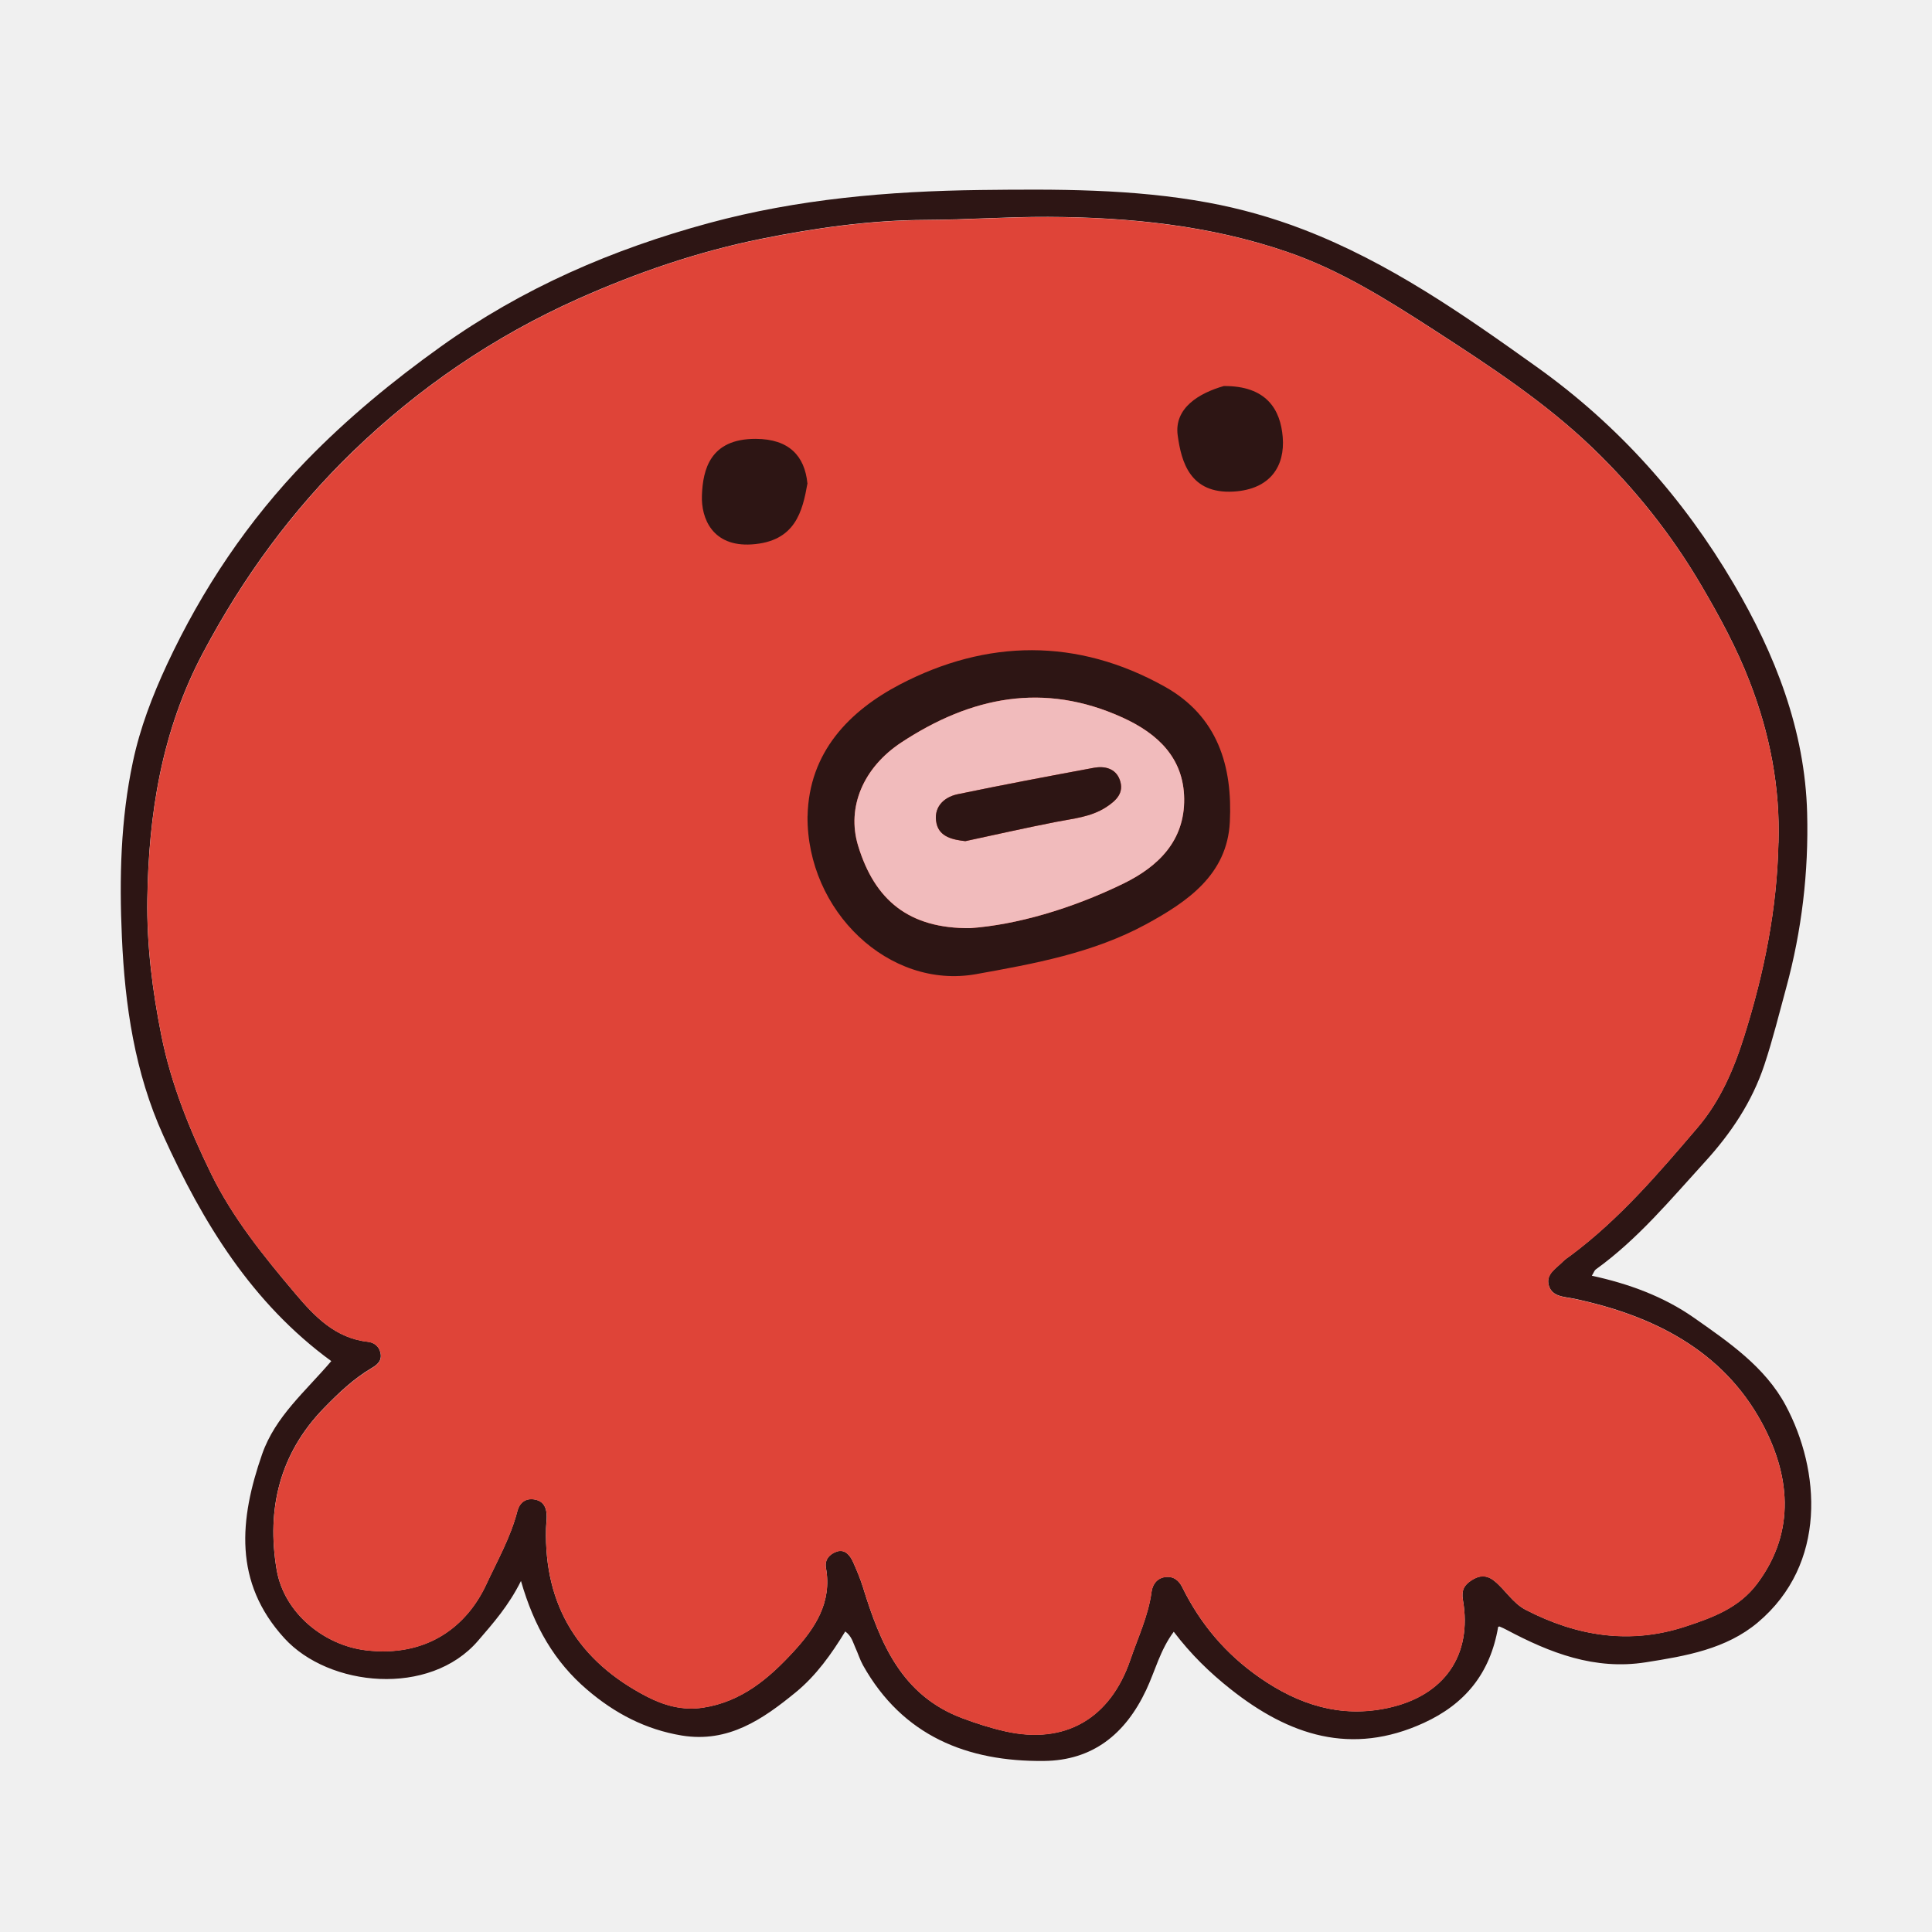
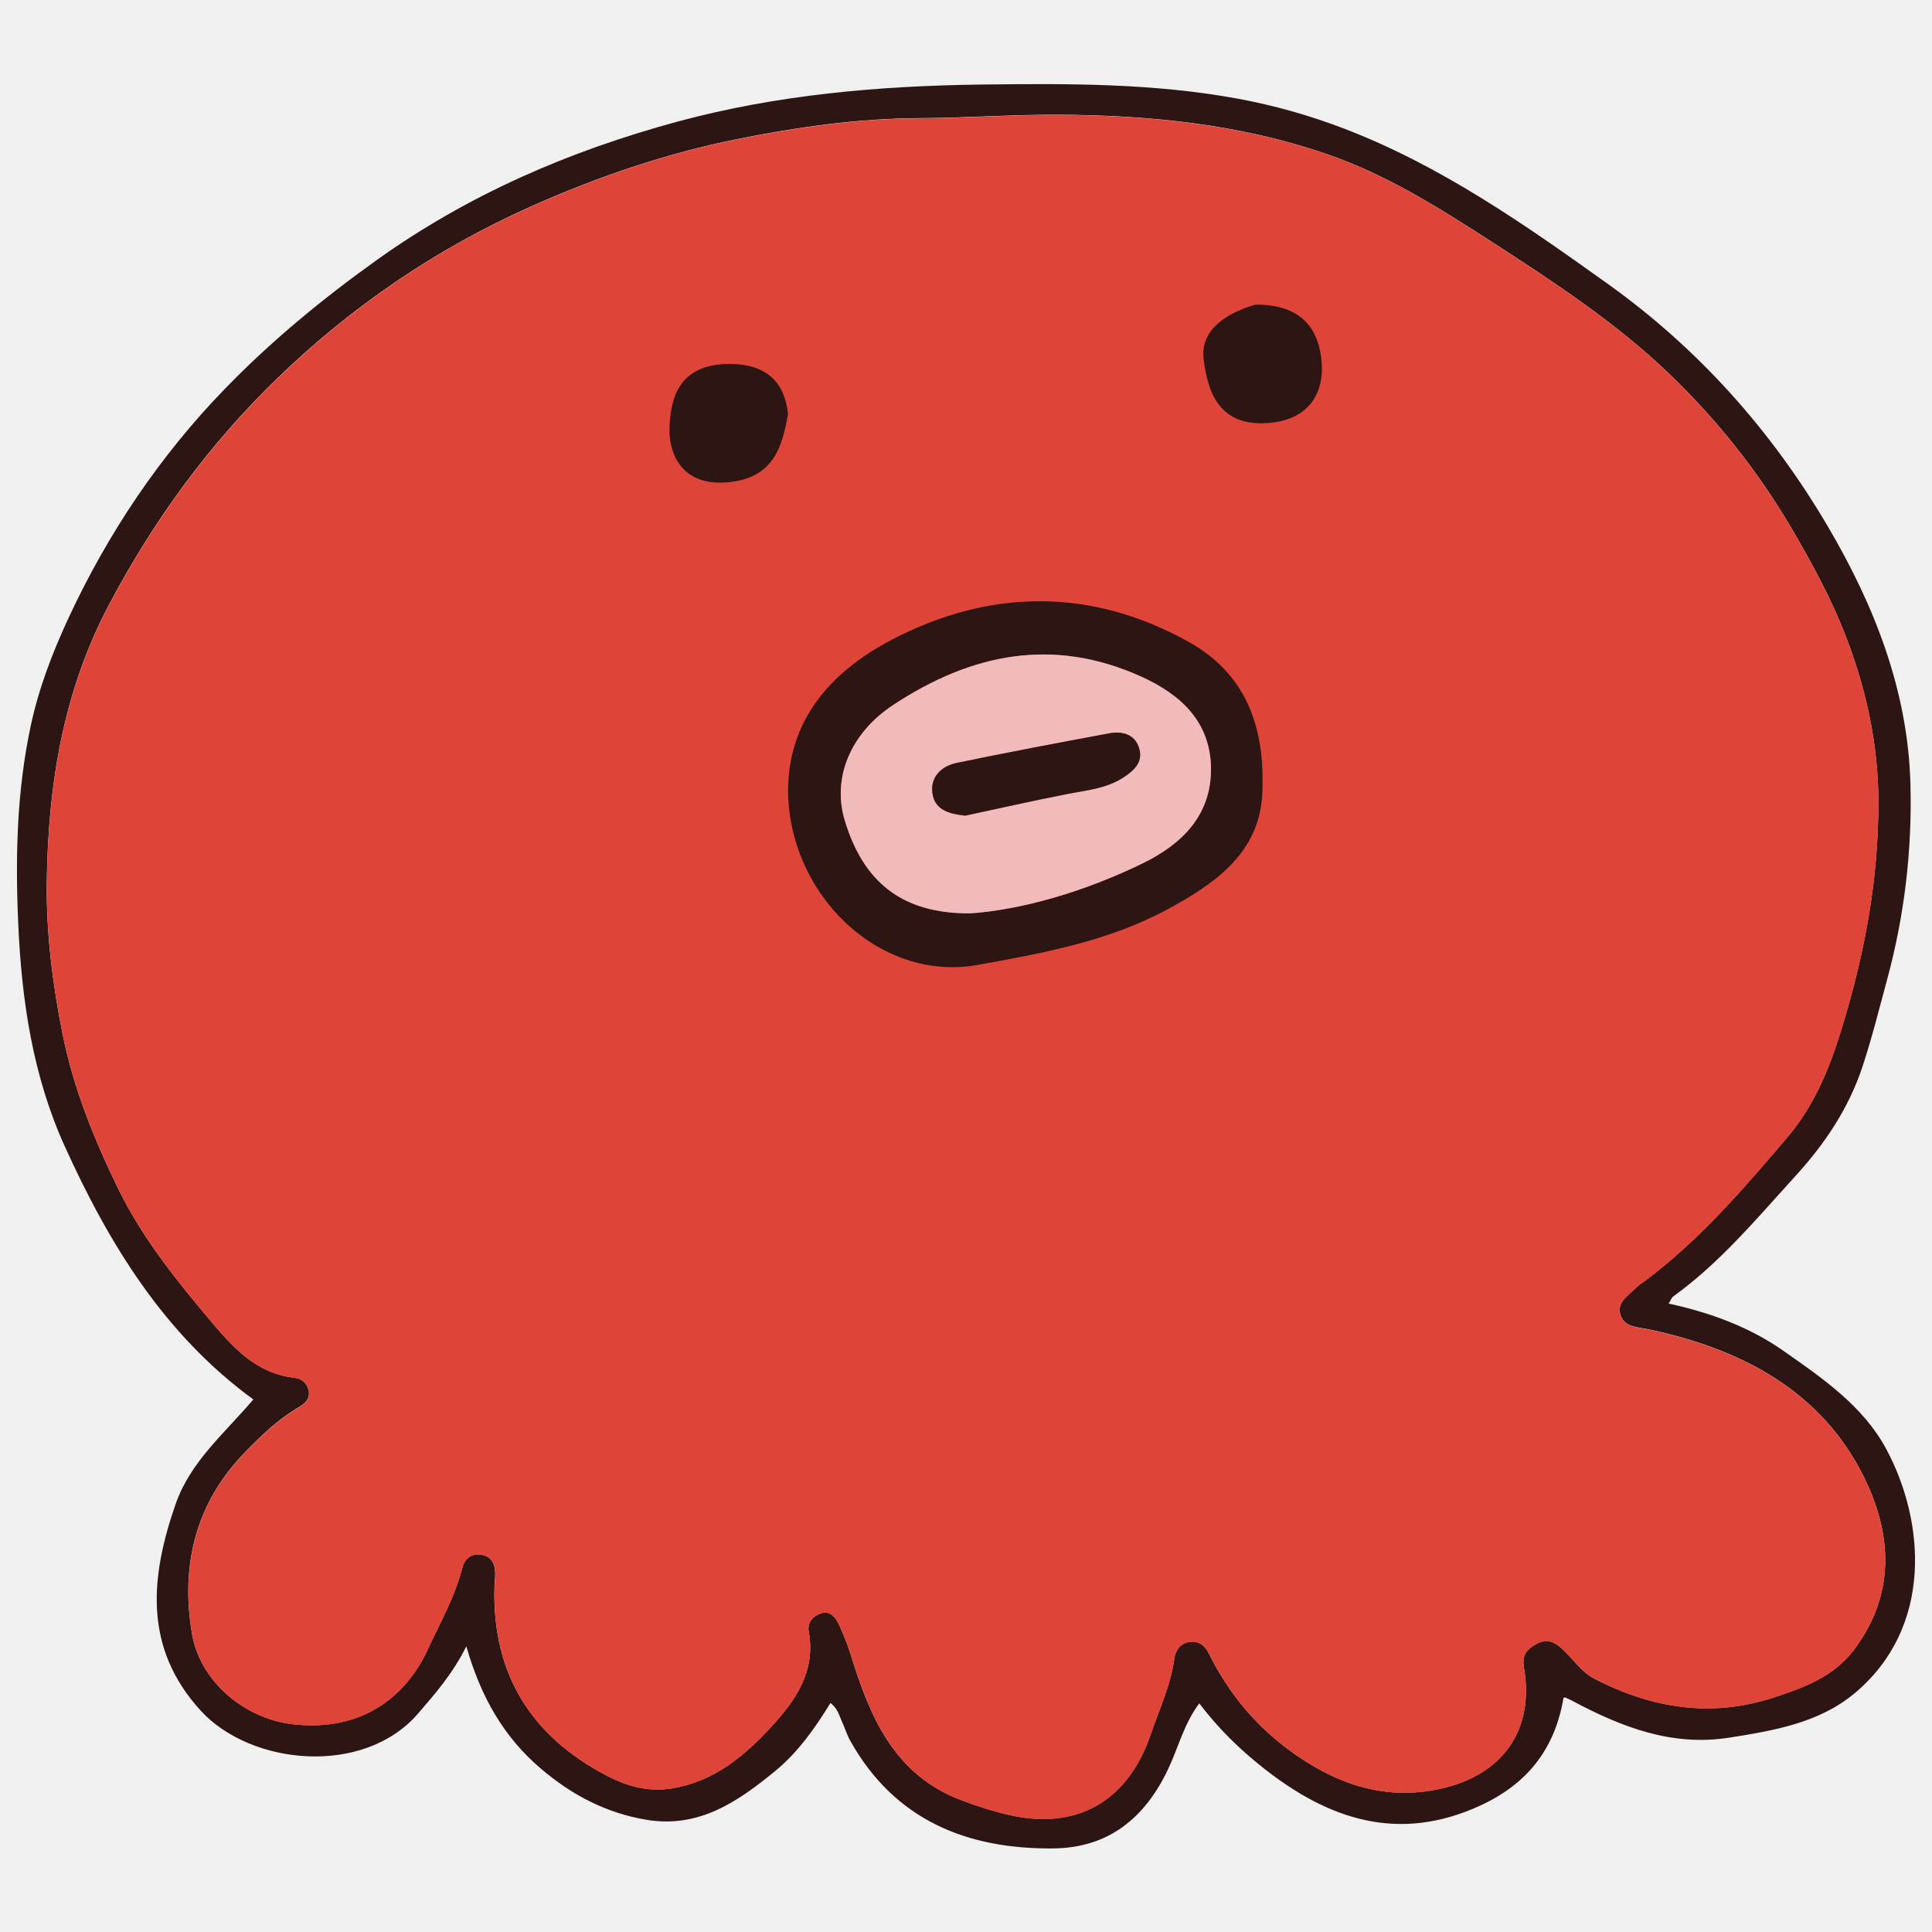
- <svg xmlns="http://www.w3.org/2000/svg" width="32" height="32" viewBox="0 0 32 32" fill="none">
+ <svg xmlns="http://www.w3.org/2000/svg" width="32" height="32" viewBox="1.75 1.9 28.5 28.5" fill="none">
  <g clip-path="url(#clip0_2254_3379)">
    <path d="M24.814 26.947C24.683 27.719 24.263 28.225 23.582 28.537C22.384 29.086 21.351 28.745 20.382 27.977C20.036 27.703 19.725 27.401 19.441 27.027C19.215 27.329 19.132 27.679 18.985 27.99C18.638 28.728 18.093 29.159 17.29 29.167C16.02 29.18 14.951 28.753 14.294 27.582C14.242 27.488 14.211 27.384 14.166 27.287C14.126 27.2 14.107 27.101 14 27.022C13.772 27.395 13.52 27.751 13.181 28.029C12.634 28.477 12.063 28.871 11.294 28.746C10.694 28.647 10.181 28.378 9.723 27.985C9.185 27.525 8.847 26.944 8.629 26.186C8.424 26.597 8.17 26.883 7.919 27.175C7.117 28.109 5.448 27.943 4.71 27.134C3.863 26.206 3.967 25.162 4.341 24.087C4.56 23.459 5.065 23.042 5.487 22.544C4.174 21.585 3.359 20.253 2.704 18.807C2.232 17.765 2.069 16.656 2.019 15.525C1.975 14.548 1.997 13.575 2.202 12.614C2.32 12.056 2.525 11.524 2.764 11.009C3.348 9.757 4.11 8.622 5.073 7.63C5.753 6.93 6.502 6.312 7.302 5.74C8.658 4.77 10.146 4.128 11.741 3.695C13.214 3.296 14.718 3.166 16.237 3.147C17.501 3.132 18.764 3.126 20.011 3.356C20.547 3.455 21.076 3.604 21.587 3.801C23.003 4.345 24.23 5.203 25.454 6.078C26.806 7.043 27.883 8.253 28.716 9.67C29.401 10.835 29.896 12.091 29.932 13.467C29.958 14.443 29.843 15.415 29.585 16.361C29.469 16.786 29.364 17.214 29.225 17.633C29.021 18.25 28.671 18.77 28.241 19.242C27.669 19.869 27.127 20.525 26.431 21.026C26.408 21.043 26.398 21.078 26.366 21.13C26.978 21.263 27.552 21.473 28.053 21.823C28.632 22.229 29.235 22.64 29.577 23.279C30.151 24.352 30.267 25.903 29.115 26.873C28.591 27.314 27.922 27.429 27.259 27.533C26.413 27.666 25.675 27.378 24.954 26.995C24.917 26.975 24.878 26.957 24.839 26.941C24.831 26.938 24.818 26.945 24.813 26.947L24.814 26.947ZM29.457 13.963C29.486 13.036 29.313 12.149 28.978 11.286C28.764 10.731 28.484 10.216 28.184 9.704C27.689 8.858 27.086 8.101 26.385 7.425C25.595 6.664 24.679 6.065 23.76 5.47C22.984 4.969 22.205 4.476 21.326 4.174C20.043 3.732 18.708 3.598 17.36 3.592C16.685 3.589 16.008 3.639 15.332 3.642C14.416 3.646 13.515 3.773 12.62 3.953C11.567 4.165 10.556 4.511 9.575 4.949C8.179 5.573 6.936 6.421 5.841 7.48C4.835 8.454 4.021 9.568 3.361 10.814C2.676 12.105 2.46 13.489 2.44 14.9C2.429 15.644 2.523 16.407 2.673 17.152C2.834 17.958 3.141 18.712 3.497 19.442C3.855 20.174 4.369 20.808 4.893 21.428C5.213 21.807 5.556 22.165 6.095 22.224C6.191 22.235 6.275 22.292 6.301 22.403C6.333 22.537 6.248 22.605 6.154 22.66C5.854 22.837 5.607 23.074 5.367 23.32C4.631 24.075 4.412 24.995 4.582 25.998C4.704 26.72 5.373 27.252 6.06 27.333C7.074 27.454 7.732 26.934 8.053 26.245C8.238 25.847 8.457 25.462 8.568 25.032C8.605 24.887 8.704 24.809 8.856 24.836C9.011 24.863 9.057 24.983 9.055 25.124C9.055 25.189 9.045 25.253 9.044 25.317C9.011 26.598 9.589 27.518 10.712 28.099C10.997 28.246 11.305 28.335 11.645 28.283C12.281 28.186 12.735 27.8 13.143 27.355C13.497 26.971 13.784 26.541 13.68 25.969C13.654 25.827 13.746 25.737 13.86 25.698C14.001 25.652 14.084 25.77 14.131 25.874C14.191 26.009 14.249 26.146 14.294 26.291C14.578 27.212 14.932 28.083 15.942 28.459C16.174 28.546 16.407 28.621 16.648 28.675C17.644 28.9 18.39 28.461 18.722 27.49C18.849 27.117 19.02 26.76 19.073 26.363C19.09 26.242 19.163 26.138 19.3 26.12C19.435 26.103 19.526 26.174 19.583 26.291C19.883 26.898 20.301 27.394 20.863 27.785C21.513 28.237 22.204 28.457 22.985 28.289C23.923 28.088 24.389 27.413 24.23 26.499C24.203 26.341 24.25 26.254 24.369 26.176C24.499 26.09 24.621 26.08 24.751 26.185C24.935 26.334 25.056 26.552 25.27 26.663C26.115 27.099 26.99 27.243 27.915 26.94C28.366 26.792 28.804 26.631 29.104 26.23C29.76 25.354 29.64 24.403 29.175 23.553C28.524 22.361 27.375 21.787 26.076 21.511C25.906 21.475 25.705 21.483 25.651 21.285C25.601 21.101 25.778 21.006 25.888 20.893C25.925 20.855 25.972 20.826 26.015 20.794C26.82 20.194 27.468 19.436 28.113 18.68C28.491 18.239 28.718 17.71 28.893 17.15C29.22 16.108 29.433 15.053 29.456 13.961L29.457 13.963Z" fill="#2D1514" />
    <path d="M29.457 13.964C29.435 15.055 29.221 16.111 28.895 17.152C28.72 17.712 28.492 18.241 28.114 18.683C27.469 19.439 26.821 20.197 26.016 20.797C25.974 20.829 25.926 20.857 25.89 20.895C25.78 21.009 25.603 21.104 25.652 21.287C25.706 21.486 25.908 21.478 26.077 21.514C27.377 21.79 28.526 22.364 29.177 23.556C29.64 24.406 29.761 25.357 29.105 26.233C28.805 26.634 28.368 26.795 27.916 26.943C26.991 27.246 26.116 27.101 25.271 26.665C25.057 26.555 24.936 26.336 24.753 26.188C24.622 26.083 24.5 26.093 24.37 26.179C24.251 26.257 24.204 26.344 24.231 26.502C24.39 27.416 23.924 28.091 22.986 28.292C22.205 28.459 21.514 28.239 20.865 27.788C20.302 27.397 19.884 26.901 19.584 26.294C19.527 26.177 19.436 26.105 19.302 26.123C19.165 26.14 19.091 26.244 19.075 26.365C19.022 26.763 18.85 27.119 18.723 27.493C18.392 28.464 17.645 28.903 16.649 28.678C16.408 28.623 16.175 28.548 15.943 28.462C14.934 28.086 14.579 27.214 14.295 26.294C14.25 26.149 14.191 26.012 14.132 25.877C14.085 25.773 14.002 25.655 13.861 25.701C13.747 25.739 13.655 25.83 13.681 25.972C13.785 26.544 13.498 26.973 13.144 27.358C12.736 27.802 12.282 28.188 11.646 28.286C11.306 28.338 10.998 28.25 10.713 28.102C9.59 27.52 9.011 26.601 9.045 25.32C9.047 25.256 9.057 25.192 9.057 25.127C9.057 24.985 9.012 24.866 8.857 24.838C8.706 24.812 8.607 24.89 8.569 25.034C8.458 25.465 8.239 25.85 8.054 26.248C7.734 26.937 7.075 27.457 6.061 27.336C5.374 27.254 4.705 26.723 4.583 26C4.413 24.998 4.632 24.077 5.368 23.323C5.608 23.077 5.856 22.84 6.155 22.663C6.249 22.607 6.335 22.539 6.302 22.406C6.276 22.294 6.192 22.238 6.096 22.227C5.557 22.167 5.214 21.809 4.894 21.43C4.37 20.811 3.855 20.177 3.498 19.445C3.142 18.714 2.835 17.961 2.674 17.155C2.524 16.41 2.431 15.646 2.441 14.903C2.461 13.492 2.677 12.108 3.362 10.817C4.023 9.571 4.836 8.457 5.843 7.483C6.937 6.424 8.18 5.575 9.576 4.952C10.558 4.513 11.567 4.167 12.621 3.956C13.516 3.776 14.416 3.649 15.334 3.645C16.009 3.642 16.686 3.592 17.361 3.594C18.71 3.601 20.044 3.735 21.328 4.176C22.206 4.478 22.985 4.971 23.761 5.473C24.68 6.067 25.597 6.666 26.386 7.428C27.087 8.104 27.69 8.861 28.185 9.706C28.485 10.219 28.764 10.733 28.979 11.288C29.314 12.152 29.486 13.039 29.459 13.966L29.457 13.964Z" fill="#DF4438" />
    <path d="M13.375 8.002C13.292 8.467 13.177 8.97 12.45 9.017C11.803 9.059 11.611 8.588 11.626 8.204C11.642 7.781 11.759 7.266 12.518 7.269C13.071 7.271 13.327 7.553 13.373 8.003L13.375 8.002Z" fill="#2D1514" />
    <path d="M20.27 6.394C20.978 6.389 21.209 6.784 21.246 7.24C21.285 7.717 21.044 8.106 20.43 8.142C19.709 8.183 19.567 7.648 19.507 7.216C19.441 6.756 19.867 6.509 20.27 6.394Z" fill="#2D1514" />
    <path d="M13.376 13.52C13.397 12.451 14.077 11.77 14.909 11.335C16.342 10.588 17.84 10.561 19.292 11.373C20.174 11.866 20.416 12.696 20.37 13.615C20.326 14.487 19.669 14.935 18.982 15.309C18.105 15.785 17.131 15.962 16.166 16.135C14.725 16.392 13.363 15.091 13.375 13.519L13.376 13.52ZM16.07 15.373C16.831 15.318 17.738 15.058 18.601 14.638C19.192 14.351 19.622 13.921 19.613 13.229C19.605 12.556 19.18 12.152 18.593 11.885C17.287 11.291 16.081 11.54 14.929 12.297C14.298 12.712 14.02 13.37 14.212 14.004C14.486 14.912 15.056 15.383 16.07 15.373Z" fill="#2D1514" />
    <path d="M16.07 15.373C15.057 15.382 14.487 14.911 14.212 14.004C14.021 13.37 14.299 12.712 14.93 12.297C16.081 11.54 17.288 11.291 18.593 11.885C19.18 12.152 19.605 12.557 19.614 13.229C19.622 13.921 19.192 14.351 18.601 14.638C17.738 15.057 16.831 15.318 16.07 15.373ZM15.989 13.932C16.495 13.824 16.992 13.711 17.493 13.613C17.777 13.558 18.065 13.534 18.32 13.37C18.495 13.257 18.624 13.127 18.546 12.914C18.477 12.727 18.295 12.686 18.119 12.717C17.365 12.856 16.611 12.999 15.861 13.155C15.616 13.207 15.456 13.386 15.512 13.64C15.562 13.864 15.786 13.909 15.989 13.932Z" fill="#F1BBBC" />
    <path d="M15.989 13.932C15.785 13.909 15.562 13.864 15.512 13.639C15.455 13.386 15.616 13.207 15.861 13.155C16.612 12.999 17.365 12.857 18.119 12.717C18.295 12.684 18.477 12.726 18.546 12.914C18.624 13.127 18.495 13.256 18.32 13.37C18.065 13.534 17.777 13.557 17.493 13.613C16.992 13.711 16.495 13.823 15.989 13.932Z" fill="#2D1514" />
  </g>
  <defs>
    <clipPath id="clip0_2254_3379">
      <rect width="28" height="26.026" fill="white" transform="translate(2 3.14099)" />
    </clipPath>
  </defs>
</svg>
